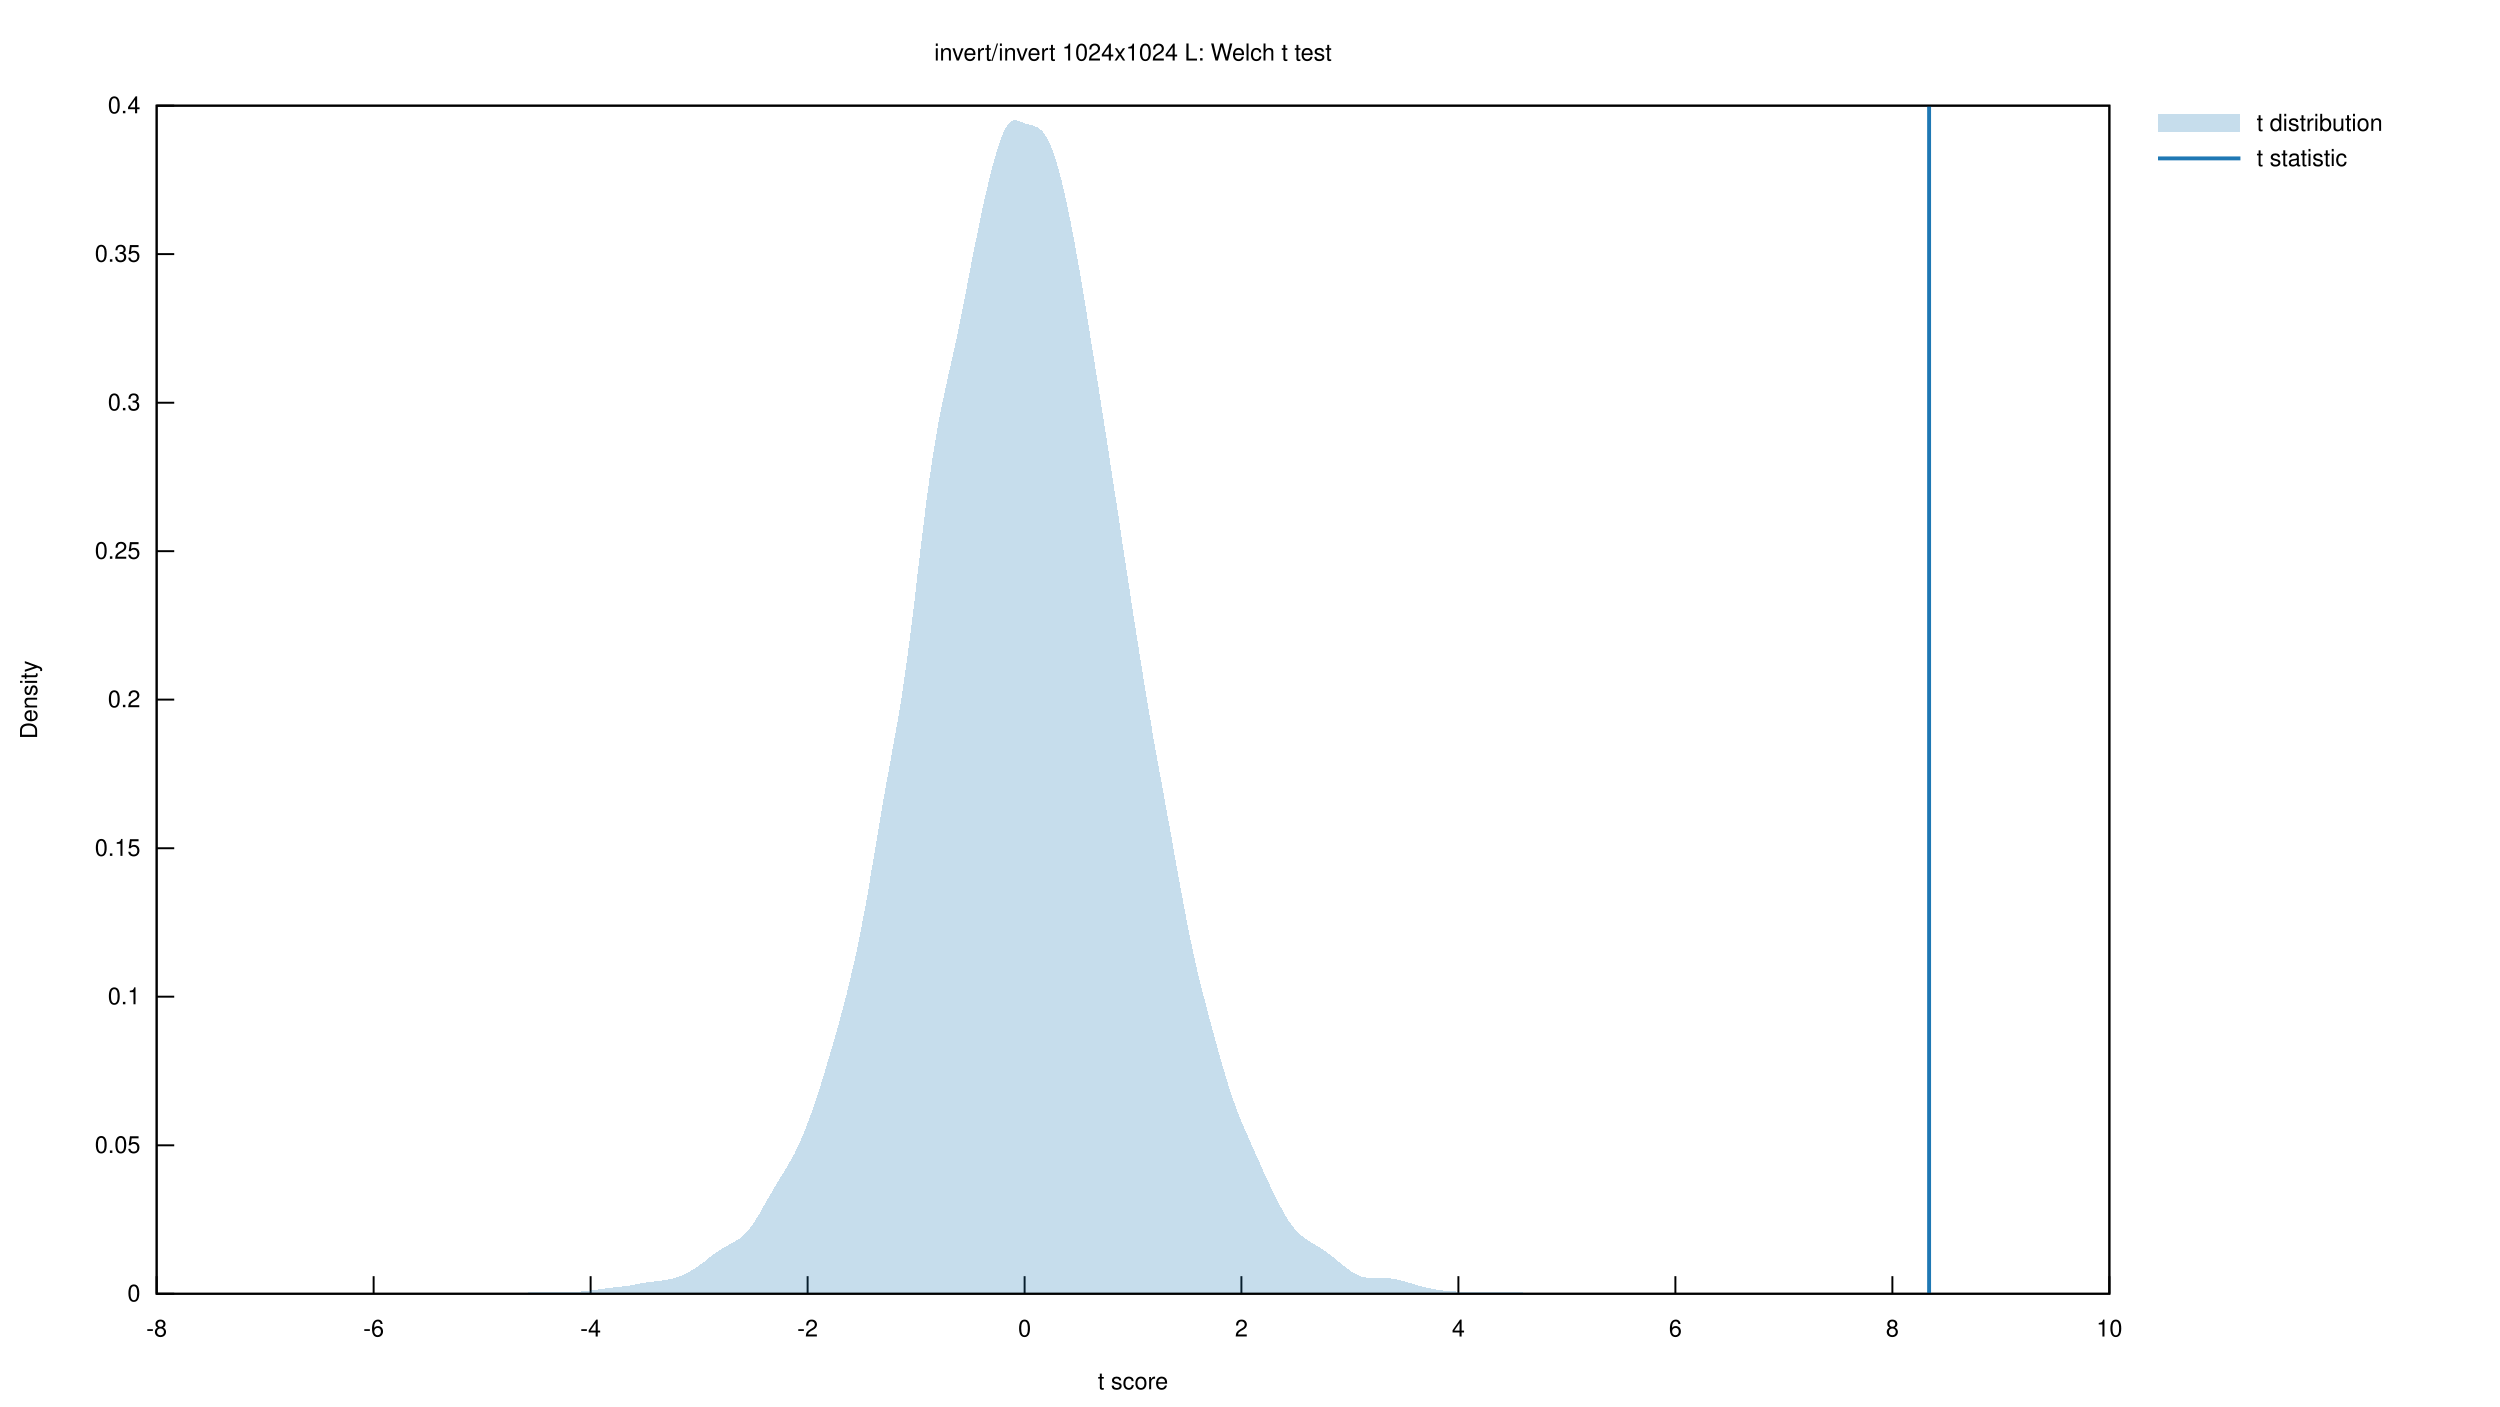
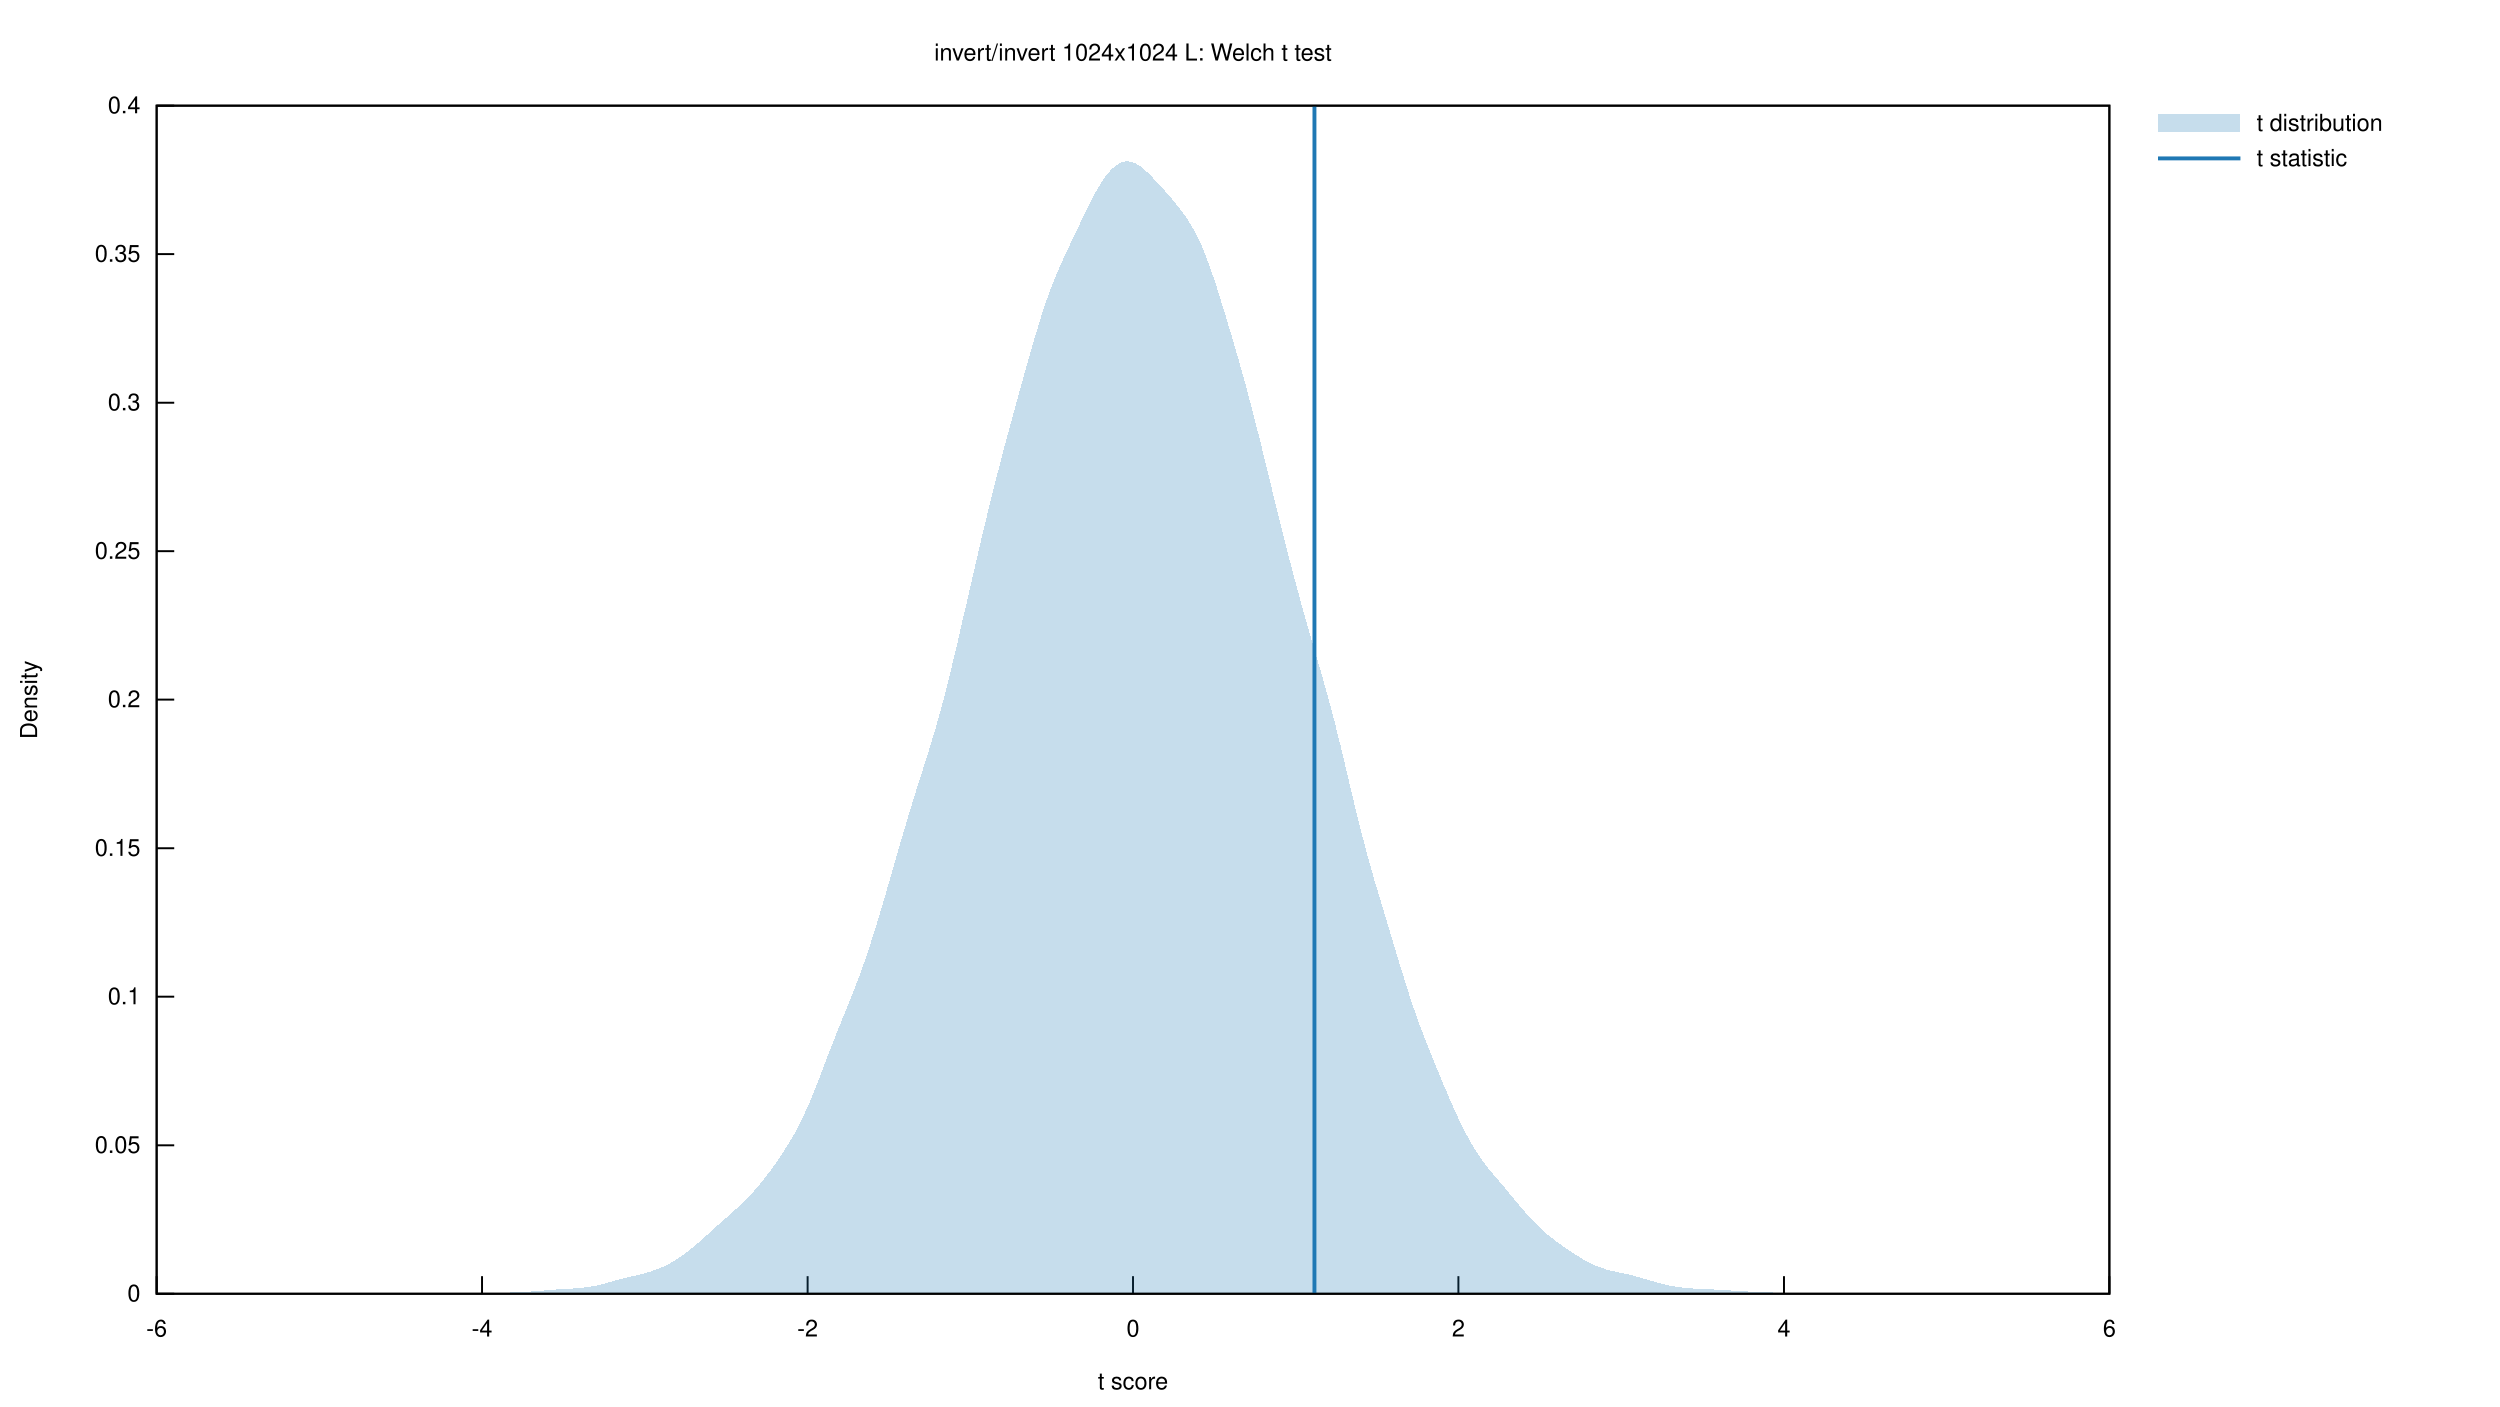
<svg xmlns="http://www.w3.org/2000/svg" xmlns:xlink="http://www.w3.org/1999/xlink" viewBox="0 0 1280 720">
  <g id="gnuplot_canvas">
    <rect x="0" y="0" width="1280" height="720" fill="none" />
    <defs>
      <circle id="gpDot" r="0.5" stroke-width="0.5" stroke="currentColor" />
      <path id="gpPt0" stroke-width="0.222" stroke="currentColor" d="M-1,0 h2 M0,-1 v2" />
      <path id="gpPt1" stroke-width="0.222" stroke="currentColor" d="M-1,-1 L1,1 M1,-1 L-1,1" />
      <path id="gpPt2" stroke-width="0.222" stroke="currentColor" d="M-1,0 L1,0 M0,-1 L0,1 M-1,-1 L1,1 M-1,1 L1,-1" />
      <rect id="gpPt3" stroke-width="0.222" stroke="currentColor" x="-1" y="-1" width="2" height="2" />
      <rect id="gpPt4" stroke-width="0.222" stroke="currentColor" fill="currentColor" x="-1" y="-1" width="2" height="2" />
      <circle id="gpPt5" stroke-width="0.222" stroke="currentColor" cx="0" cy="0" r="1" />
      <use xlink:href="#gpPt5" id="gpPt6" fill="currentColor" stroke="none" />
      <path id="gpPt7" stroke-width="0.222" stroke="currentColor" d="M0,-1.33 L-1.33,0.67 L1.33,0.67 z" />
      <use xlink:href="#gpPt7" id="gpPt8" fill="currentColor" stroke="none" />
      <use xlink:href="#gpPt7" id="gpPt9" stroke="currentColor" transform="rotate(180)" />
      <use xlink:href="#gpPt9" id="gpPt10" fill="currentColor" stroke="none" />
      <use xlink:href="#gpPt3" id="gpPt11" stroke="currentColor" transform="rotate(45)" />
      <use xlink:href="#gpPt11" id="gpPt12" fill="currentColor" stroke="none" />
      <path id="gpPt13" stroke-width="0.222" stroke="currentColor" d="M0,1.330 L1.265,0.411 L0.782,-1.067 L-0.782,-1.076 L-1.265,0.411 z" />
      <use xlink:href="#gpPt13" id="gpPt14" fill="currentColor" stroke="none" />
      <filter id="textbox" filterUnits="objectBoundingBox" x="0" y="0" height="1" width="1">
        <feFlood flood-color="white" flood-opacity="1" result="bgnd" />
        <feComposite in="SourceGraphic" in2="bgnd" operator="atop" />
      </filter>
      <filter id="greybox" filterUnits="objectBoundingBox" x="0" y="0" height="1" width="1">
        <feFlood flood-color="lightgrey" flood-opacity="1" result="grey" />
        <feComposite in="SourceGraphic" in2="grey" operator="atop" />
      </filter>
    </defs>
    <g fill="none" color="white" stroke="currentColor" stroke-width="1.00" stroke-linecap="butt" stroke-linejoin="miter">
</g>
    <g fill="none" color="black" stroke="currentColor" stroke-width="1.00" stroke-linecap="butt" stroke-linejoin="miter">
      <path stroke="black" d="M80.2,662.4 L89.2,662.4  " />
      <g transform="translate(71.9,666.3)" stroke="none" fill="black" font-family="Helvetica" font-size="12.00" text-anchor="end">
        <text>
          <tspan font-family="Helvetica"> 0</tspan>
        </text>
      </g>
    </g>
    <g fill="none" color="black" stroke="currentColor" stroke-width="1.00" stroke-linecap="butt" stroke-linejoin="miter">
      <path stroke="black" d="M80.2,586.4 L89.2,586.4  " />
      <g transform="translate(71.9,590.3)" stroke="none" fill="black" font-family="Helvetica" font-size="12.00" text-anchor="end">
        <text>
          <tspan font-family="Helvetica"> 0.05</tspan>
        </text>
      </g>
    </g>
    <g fill="none" color="black" stroke="currentColor" stroke-width="1.00" stroke-linecap="butt" stroke-linejoin="miter">
      <path stroke="black" d="M80.2,510.3 L89.2,510.3  " />
      <g transform="translate(71.9,514.2)" stroke="none" fill="black" font-family="Helvetica" font-size="12.00" text-anchor="end">
        <text>
          <tspan font-family="Helvetica"> 0.1</tspan>
        </text>
      </g>
    </g>
    <g fill="none" color="black" stroke="currentColor" stroke-width="1.00" stroke-linecap="butt" stroke-linejoin="miter">
      <path stroke="black" d="M80.2,434.3 L89.2,434.3  " />
      <g transform="translate(71.9,438.2)" stroke="none" fill="black" font-family="Helvetica" font-size="12.00" text-anchor="end">
        <text>
          <tspan font-family="Helvetica"> 0.15</tspan>
        </text>
      </g>
    </g>
    <g fill="none" color="black" stroke="currentColor" stroke-width="1.00" stroke-linecap="butt" stroke-linejoin="miter">
      <path stroke="black" d="M80.2,358.2 L89.2,358.2  " />
      <g transform="translate(71.9,362.1)" stroke="none" fill="black" font-family="Helvetica" font-size="12.00" text-anchor="end">
        <text>
          <tspan font-family="Helvetica"> 0.2</tspan>
        </text>
      </g>
    </g>
    <g fill="none" color="black" stroke="currentColor" stroke-width="1.00" stroke-linecap="butt" stroke-linejoin="miter">
      <path stroke="black" d="M80.2,282.2 L89.2,282.2  " />
      <g transform="translate(71.9,286.1)" stroke="none" fill="black" font-family="Helvetica" font-size="12.00" text-anchor="end">
        <text>
          <tspan font-family="Helvetica"> 0.25</tspan>
        </text>
      </g>
    </g>
    <g fill="none" color="black" stroke="currentColor" stroke-width="1.00" stroke-linecap="butt" stroke-linejoin="miter">
      <path stroke="black" d="M80.2,206.2 L89.2,206.2  " />
      <g transform="translate(71.9,210.1)" stroke="none" fill="black" font-family="Helvetica" font-size="12.00" text-anchor="end">
        <text>
          <tspan font-family="Helvetica"> 0.3</tspan>
        </text>
      </g>
    </g>
    <g fill="none" color="black" stroke="currentColor" stroke-width="1.00" stroke-linecap="butt" stroke-linejoin="miter">
      <path stroke="black" d="M80.2,130.1 L89.2,130.1  " />
      <g transform="translate(71.9,134.0)" stroke="none" fill="black" font-family="Helvetica" font-size="12.00" text-anchor="end">
        <text>
          <tspan font-family="Helvetica"> 0.35</tspan>
        </text>
      </g>
    </g>
    <g fill="none" color="black" stroke="currentColor" stroke-width="1.00" stroke-linecap="butt" stroke-linejoin="miter">
      <path stroke="black" d="M80.2,54.1 L89.2,54.1  " />
      <g transform="translate(71.9,58.0)" stroke="none" fill="black" font-family="Helvetica" font-size="12.00" text-anchor="end">
        <text>
          <tspan font-family="Helvetica"> 0.4</tspan>
        </text>
      </g>
    </g>
    <g fill="none" color="black" stroke="currentColor" stroke-width="1.00" stroke-linecap="butt" stroke-linejoin="miter">
      <path stroke="black" d="M80.2,662.4 L80.2,653.4  " />
      <g transform="translate(80.2,684.3)" stroke="none" fill="black" font-family="Helvetica" font-size="12.00" text-anchor="middle">
        <text>
-           <tspan font-family="Helvetica">-8</tspan>
-         </text>
-       </g>
-     </g>
-     <g fill="none" color="black" stroke="currentColor" stroke-width="1.00" stroke-linecap="butt" stroke-linejoin="miter">
-       <path stroke="black" d="M191.3,662.4 L191.3,653.4  " />
-       <g transform="translate(191.3,684.3)" stroke="none" fill="black" font-family="Helvetica" font-size="12.00" text-anchor="middle">
-         <text>
          <tspan font-family="Helvetica">-6</tspan>
        </text>
      </g>
    </g>
    <g fill="none" color="black" stroke="currentColor" stroke-width="1.00" stroke-linecap="butt" stroke-linejoin="miter">
-       <path stroke="black" d="M302.4,662.4 L302.4,653.4  " />
-       <g transform="translate(302.4,684.3)" stroke="none" fill="black" font-family="Helvetica" font-size="12.00" text-anchor="middle">
+       <path stroke="black" d="M246.8,662.4 L246.8,653.4  " />
+       <g transform="translate(246.8,684.3)" stroke="none" fill="black" font-family="Helvetica" font-size="12.00" text-anchor="middle">
        <text>
          <tspan font-family="Helvetica">-4</tspan>
        </text>
      </g>
    </g>
    <g fill="none" color="black" stroke="currentColor" stroke-width="1.00" stroke-linecap="butt" stroke-linejoin="miter">
      <path stroke="black" d="M413.5,662.4 L413.5,653.4  " />
      <g transform="translate(413.5,684.3)" stroke="none" fill="black" font-family="Helvetica" font-size="12.00" text-anchor="middle">
        <text>
          <tspan font-family="Helvetica">-2</tspan>
        </text>
      </g>
    </g>
    <g fill="none" color="black" stroke="currentColor" stroke-width="1.00" stroke-linecap="butt" stroke-linejoin="miter">
-       <path stroke="black" d="M524.6,662.4 L524.6,653.4  " />
-       <g transform="translate(524.6,684.3)" stroke="none" fill="black" font-family="Helvetica" font-size="12.00" text-anchor="middle">
+       <path stroke="black" d="M580.1,662.4 L580.1,653.4  " />
+       <g transform="translate(580.1,684.3)" stroke="none" fill="black" font-family="Helvetica" font-size="12.00" text-anchor="middle">
        <text>
          <tspan font-family="Helvetica"> 0</tspan>
-         </text>
-       </g>
-     </g>
-     <g fill="none" color="black" stroke="currentColor" stroke-width="1.00" stroke-linecap="butt" stroke-linejoin="miter">
-       <path stroke="black" d="M635.6,662.4 L635.6,653.4  " />
-       <g transform="translate(635.6,684.3)" stroke="none" fill="black" font-family="Helvetica" font-size="12.00" text-anchor="middle">
-         <text>
-           <tspan font-family="Helvetica"> 2</tspan>
        </text>
      </g>
    </g>
    <g fill="none" color="black" stroke="currentColor" stroke-width="1.00" stroke-linecap="butt" stroke-linejoin="miter">
      <path stroke="black" d="M746.7,662.4 L746.7,653.4  " />
      <g transform="translate(746.7,684.3)" stroke="none" fill="black" font-family="Helvetica" font-size="12.00" text-anchor="middle">
        <text>
+           <tspan font-family="Helvetica"> 2</tspan>
+         </text>
+       </g>
+     </g>
+     <g fill="none" color="black" stroke="currentColor" stroke-width="1.00" stroke-linecap="butt" stroke-linejoin="miter">
+       <path stroke="black" d="M913.4,662.4 L913.4,653.4  " />
+       <g transform="translate(913.4,684.3)" stroke="none" fill="black" font-family="Helvetica" font-size="12.00" text-anchor="middle">
+         <text>
          <tspan font-family="Helvetica"> 4</tspan>
-         </text>
-       </g>
-     </g>
-     <g fill="none" color="black" stroke="currentColor" stroke-width="1.00" stroke-linecap="butt" stroke-linejoin="miter">
-       <path stroke="black" d="M857.8,662.4 L857.8,653.4  " />
-       <g transform="translate(857.8,684.3)" stroke="none" fill="black" font-family="Helvetica" font-size="12.00" text-anchor="middle">
-         <text>
-           <tspan font-family="Helvetica"> 6</tspan>
-         </text>
-       </g>
-     </g>
-     <g fill="none" color="black" stroke="currentColor" stroke-width="1.00" stroke-linecap="butt" stroke-linejoin="miter">
-       <path stroke="black" d="M968.9,662.4 L968.9,653.4  " />
-       <g transform="translate(968.9,684.3)" stroke="none" fill="black" font-family="Helvetica" font-size="12.00" text-anchor="middle">
-         <text>
-           <tspan font-family="Helvetica"> 8</tspan>
        </text>
      </g>
    </g>
    <g fill="none" color="black" stroke="currentColor" stroke-width="1.00" stroke-linecap="butt" stroke-linejoin="miter">
      <path stroke="black" d="M1080.0,662.4 L1080.0,653.4  " />
      <g transform="translate(1080.0,684.3)" stroke="none" fill="black" font-family="Helvetica" font-size="12.00" text-anchor="middle">
        <text>
-           <tspan font-family="Helvetica"> 10</tspan>
+           <tspan font-family="Helvetica"> 6</tspan>
        </text>
      </g>
    </g>
    <g fill="none" color="black" stroke="currentColor" stroke-width="1.00" stroke-linecap="butt" stroke-linejoin="miter">
</g>
    <g fill="none" color="black" stroke="currentColor" stroke-width="1.00" stroke-linecap="butt" stroke-linejoin="miter">
      <path stroke="black" d="M80.2,54.1 L80.2,662.4 L1080.0,662.4 L1080.0,54.1 L80.2,54.1 Z  " />
    </g>
    <g fill="none" color="black" stroke="currentColor" stroke-width="1.00" stroke-linecap="butt" stroke-linejoin="miter">
      <g transform="translate(19.0,358.3) rotate(270)" stroke="none" fill="black" font-family="Helvetica" font-size="12.00" text-anchor="middle">
        <text>
          <tspan font-family="Helvetica">Density</tspan>
        </text>
      </g>
    </g>
    <g fill="none" color="black" stroke="currentColor" stroke-width="1.00" stroke-linecap="butt" stroke-linejoin="miter">
      <g transform="translate(580.1,711.3)" stroke="none" fill="black" font-family="Helvetica" font-size="12.00" text-anchor="middle">
        <text>
          <tspan font-family="Helvetica">t score</tspan>
        </text>
      </g>
    </g>
    <g fill="none" color="black" stroke="currentColor" stroke-width="1.00" stroke-linecap="butt" stroke-linejoin="miter">
      <g transform="translate(580.1,31.0)" stroke="none" fill="black" font-family="Helvetica" font-size="12.00" text-anchor="middle">
        <text>
          <tspan font-family="Helvetica">invert/invert 1024x1024 L: Welch t test</tspan>
        </text>
      </g>
    </g>
    <g fill="none" color="black" stroke="currentColor" stroke-width="1.00" stroke-linecap="butt" stroke-linejoin="miter">
</g>
    <g id="gnuplot_plot_1">
      <g fill="none" color="black" stroke="currentColor" stroke-width="1.00" stroke-linecap="butt" stroke-linejoin="miter">
        <g transform="translate(1155.4,67.0)" stroke="none" fill="black" font-family="Helvetica" font-size="12.00" text-anchor="start">
          <text>
            <tspan font-family="Helvetica">t distribution</tspan>
          </text>
        </g>
      </g>
      <g fill="none" color="black" stroke="currentColor" stroke-width="1.00" stroke-linecap="butt" stroke-linejoin="miter">
        <g stroke="none" shape-rendering="crispEdges">
          <polygon fill="rgb( 31, 120, 180)" fill-opacity="0.25" points="1104.9,67.6 1147.1,67.6 1147.1,58.6 1104.9,58.6 " />
-           <polygon fill="rgb( 31, 120, 180)" fill-opacity="0.25" points="114.3,662.4 115.9,662.4 117.5,662.4 119.0,662.4 120.6,662.4 122.2,662.4 123.8,662.4 125.3,662.3 126.9,662.3 128.5,662.3 130.0,662.3 131.6,662.3 133.2,662.3 134.8,662.3 136.3,662.3 137.9,662.3 139.5,662.3 141.0,662.4 142.6,662.4 144.2,662.4 145.8,662.4 147.3,662.4 148.9,662.4 150.5,662.4 152.0,662.4 153.6,662.4 155.2,662.4 156.8,662.4 158.3,662.4 159.9,662.4 161.5,662.4 163.0,662.4 164.6,662.4 166.2,662.4 167.8,662.4 169.3,662.4 170.9,662.4 172.5,662.4 174.0,662.4 175.6,662.4 177.2,662.4 178.8,662.4 180.3,662.3 181.9,662.3 183.5,662.3 185.0,662.3 186.6,662.3 188.2,662.3 189.8,662.2 191.3,662.2 192.9,662.2 194.5,662.2 196.0,662.3 197.6,662.3 199.2,662.3 200.8,662.3 202.3,662.3 203.9,662.3 205.5,662.3 207.1,662.3 208.6,662.3 210.2,662.3 211.8,662.3 213.3,662.3 214.9,662.3 216.5,662.3 218.1,662.3 219.6,662.3 221.2,662.3 222.8,662.3 224.3,662.3 225.9,662.2 227.5,662.2 229.1,662.2 230.6,662.1 232.2,662.1 233.8,662.0 235.3,662.0 236.9,661.9 238.5,661.8 240.1,661.8 241.6,661.8 243.2,661.8 244.8,661.8 246.3,661.9 247.9,661.9 249.5,662.0 251.1,662.1 252.6,662.1 254.2,662.2 255.8,662.2 257.3,662.2 258.9,662.2 260.5,662.2 262.1,662.1 263.6,662.1 265.2,662.0 266.8,661.9 268.3,661.8 269.9,661.8 271.5,661.7 273.1,661.6 274.6,661.6 276.2,661.5 277.8,661.5 279.3,661.5 280.9,661.5 282.5,661.5 284.1,661.5 285.6,661.5 287.2,661.5 288.8,661.5 290.4,661.5 291.9,661.5 293.5,661.5 295.1,661.4 296.6,661.3 298.2,661.2 299.8,661.1 301.4,660.9 302.9,660.7 304.5,660.5 306.1,660.2 307.6,660.0 309.2,659.8 310.8,659.6 312.4,659.4 313.9,659.2 315.5,659.1 317.1,658.9 318.6,658.7 320.2,658.5 321.8,658.3 323.4,658.0 324.9,657.7 326.5,657.4 328.1,657.1 329.6,656.8 331.2,656.6 332.8,656.3 334.4,656.2 335.9,656.0 337.5,655.8 339.1,655.6 340.6,655.4 342.2,655.1 343.8,654.8 345.4,654.4 346.9,653.9 348.5,653.3 350.1,652.6 351.6,651.8 353.2,651.0 354.8,650.0 356.4,649.0 357.9,647.9 359.5,646.8 361.1,645.6 362.6,644.3 364.2,643.1 365.8,641.9 367.4,640.8 368.9,639.8 370.5,638.8 372.1,637.9 373.6,637.1 375.2,636.2 376.8,635.3 378.4,634.3 379.9,633.1 381.5,631.6 383.1,629.9 384.7,627.9 386.2,625.6 387.8,623.1 389.4,620.5 390.9,617.7 392.5,614.9 394.1,612.2 395.7,609.4 397.2,606.8 398.8,604.2 400.4,601.6 401.9,599.1 403.5,596.4 405.1,593.7 406.7,590.8 408.2,587.6 409.8,584.2 411.4,580.5 412.9,576.6 414.5,572.4 416.1,568.0 417.7,563.4 419.2,558.6 420.8,553.6 422.4,548.4 423.9,543.2 425.5,537.9 427.1,532.4 428.7,526.9 430.2,521.3 431.8,515.4 433.4,509.3 434.9,502.9 436.5,496.2 438.1,489.2 439.7,481.7 441.2,473.8 442.8,465.5 444.4,456.7 445.9,447.5 447.5,438.1 449.1,428.6 450.7,419.2 452.2,410.0 453.8,401.1 455.4,392.5 456.9,383.9 458.5,375.2 460.1,366.2 461.7,356.5 463.2,346.0 464.8,334.6 466.4,322.4 468.0,309.5 469.5,296.2 471.1,282.9 472.7,269.9 474.2,257.4 475.8,245.7 477.4,234.9 479.0,225.1 480.5,216.2 482.1,208.2 483.7,200.7 485.2,193.6 486.8,186.6 488.4,179.5 490.0,172.2 491.5,164.6 493.1,156.7 494.7,148.6 496.2,140.5 497.8,132.4 499.4,124.4 501.0,116.6 502.5,109.1 504.1,101.9 505.7,95.2 507.2,88.8 508.8,82.8 510.4,77.4 512.0,72.5 513.5,68.4 515.1,65.1 516.7,63.0 518.2,61.8 519.8,61.5 521.4,61.8 523.0,62.4 524.5,63.1 526.1,63.6 527.7,64.0 529.2,64.4 530.8,65.0 532.4,66.0 534.0,67.5 535.5,69.7 537.1,72.6 538.7,76.3 540.2,80.8 541.8,86.0 543.4,92.0 545.0,98.6 546.5,105.8 548.1,113.4 549.7,121.5 551.2,130.1 552.8,139.0 554.4,148.3 556.0,157.9 557.5,167.7 559.1,177.5 560.7,187.5 562.3,197.4 563.8,207.3 565.4,217.3 567.0,227.3 568.5,237.5 570.1,247.8 571.7,258.1 573.3,268.5 574.8,279.0 576.4,289.4 578.0,299.7 579.5,309.9 581.1,320.0 582.7,330.1 584.3,340.0 585.8,349.7 587.4,359.2 589.0,368.5 590.5,377.6 592.1,386.5 593.7,395.2 595.3,403.8 596.8,412.4 598.4,421.0 600.0,429.7 601.5,438.5 603.1,447.3 604.7,456.0 606.3,464.5 607.8,472.6 609.4,480.5 611.0,487.9 612.5,494.9 614.1,501.5 615.7,507.9 617.3,514.0 618.8,519.9 620.4,525.8 622.0,531.5 623.5,537.2 625.1,542.8 626.7,548.3 628.3,553.5 629.8,558.5 631.4,563.1 633.0,567.5 634.5,571.5 636.1,575.4 637.7,579.0 639.3,582.6 640.8,586.2 642.4,589.7 644.0,593.3 645.6,596.8 647.1,600.3 648.7,603.7 650.3,607.1 651.8,610.4 653.4,613.6 655.0,616.7 656.6,619.6 658.1,622.4 659.7,624.9 661.3,627.1 662.8,629.1 664.4,630.9 666.0,632.3 667.6,633.6 669.1,634.7 670.7,635.7 672.3,636.7 673.8,637.6 675.4,638.6 677.0,639.6 678.6,640.7 680.1,641.8 681.7,643.0 683.3,644.2 684.8,645.5 686.4,646.8 688.0,648.1 689.6,649.3 691.1,650.5 692.7,651.5 694.3,652.4 695.8,653.1 697.4,653.7 699.0,654.0 700.6,654.2 702.1,654.3 703.7,654.3 705.3,654.3 706.8,654.3 708.4,654.3 710.0,654.4 711.6,654.5 713.1,654.7 714.7,655.0 716.3,655.4 717.8,655.7 719.4,656.1 721.0,656.6 722.6,657.0 724.1,657.5 725.7,658.0 727.3,658.5 728.9,658.9 730.4,659.3 732.0,659.6 733.6,659.9 735.1,660.2 736.7,660.4 738.3,660.7 739.9,660.8 741.4,661.0 743.0,661.1 744.6,661.2 746.1,661.3 747.7,661.4 749.3,661.4 750.9,661.4 752.4,661.4 754.0,661.4 755.6,661.4 757.1,661.4 758.7,661.5 760.3,661.5 761.9,661.5 763.4,661.5 765.0,661.6 766.6,661.6 768.1,661.6 769.7,661.5 771.3,661.5 772.9,661.5 774.4,661.6 776.0,661.6 777.6,661.6 779.1,661.7 780.7,661.8 782.3,661.9 783.9,661.9 785.4,662.0 787.0,662.0 788.6,662.0 790.1,662.0 791.7,662.0 793.3,662.0 794.9,662.0 796.4,662.0 798.0,662.0 799.6,662.0 801.1,662.0 802.7,662.0 804.3,662.0 805.9,662.0 807.4,662.1 809.0,662.1 810.6,662.1 812.1,662.1 813.7,662.1 815.3,662.2 816.9,662.2 818.4,662.2 820.0,662.2 821.6,662.2 823.2,662.3 824.7,662.3 826.3,662.3 827.9,662.3 829.4,662.4 831.0,662.4 832.6,662.4 834.2,662.4 835.7,662.4 837.3,662.4 838.9,662.4 840.4,662.4 842.0,662.4 843.6,662.4 845.2,662.4 846.7,662.4 848.3,662.4 849.9,662.4 851.4,662.4 853.0,662.4 854.6,662.4 856.2,662.4 857.7,662.4 859.3,662.4 860.9,662.4 862.4,662.4 864.0,662.4 865.6,662.4 867.2,662.4 868.7,662.4 870.3,662.4 871.9,662.4 873.4,662.3 875.0,662.3 876.6,662.3 878.2,662.3 879.7,662.3 881.3,662.3 882.9,662.3 884.4,662.3 886.0,662.3 887.6,662.3 889.2,662.4 890.7,662.4 892.3,662.4 893.9,662.4 895.4,662.4 897.0,662.4 898.6,662.4 898.6,662.4 897.0,662.4 895.4,662.4 893.9,662.4 892.3,662.4 890.7,662.4 889.2,662.4 887.6,662.4 886.0,662.4 884.4,662.4 882.9,662.4 881.3,662.4 879.7,662.4 878.2,662.4 876.6,662.4 875.0,662.4 873.4,662.4 871.9,662.4 870.3,662.4 868.7,662.4 867.2,662.4 865.6,662.4 864.0,662.4 862.4,662.4 860.9,662.4 859.3,662.4 857.7,662.4 856.2,662.4 854.6,662.4 853.0,662.4 851.4,662.4 849.9,662.4 848.3,662.4 846.7,662.4 845.2,662.4 843.6,662.4 842.0,662.4 840.4,662.4 838.9,662.4 837.3,662.4 835.7,662.4 834.2,662.4 832.6,662.4 831.0,662.4 829.4,662.4 827.9,662.4 826.3,662.4 824.7,662.4 823.2,662.4 821.6,662.4 820.0,662.4 818.4,662.4 816.9,662.4 815.3,662.4 813.7,662.4 812.1,662.4 810.6,662.4 809.0,662.4 807.4,662.4 805.9,662.4 804.3,662.4 802.7,662.4 801.1,662.4 799.6,662.4 798.0,662.4 796.4,662.4 794.9,662.4 793.3,662.4 791.7,662.4 790.1,662.4 788.6,662.4 787.0,662.4 785.4,662.4 783.9,662.4 782.3,662.4 780.7,662.4 779.1,662.4 777.6,662.4 776.0,662.4 774.4,662.4 772.9,662.4 771.3,662.4 769.7,662.4 768.1,662.4 766.6,662.4 765.0,662.4 763.4,662.4 761.9,662.4 760.3,662.4 758.7,662.4 757.1,662.4 755.6,662.4 754.0,662.4 752.4,662.4 750.9,662.4 749.3,662.4 747.7,662.4 746.1,662.4 744.6,662.4 743.0,662.4 741.4,662.4 739.9,662.4 738.3,662.4 736.7,662.4 735.1,662.4 733.6,662.4 732.0,662.4 730.4,662.4 728.9,662.4 727.3,662.4 725.7,662.4 724.1,662.4 722.6,662.4 721.0,662.4 719.4,662.4 717.8,662.4 716.3,662.4 714.7,662.4 713.1,662.4 711.6,662.4 710.0,662.4 708.4,662.4 706.8,662.4 705.3,662.4 703.7,662.4 702.1,662.4 700.6,662.4 699.0,662.4 697.4,662.4 695.8,662.4 694.3,662.4 692.7,662.4 691.1,662.4 689.6,662.4 688.0,662.4 686.4,662.4 684.8,662.4 683.3,662.4 681.7,662.4 680.1,662.4 678.6,662.4 677.0,662.4 675.4,662.4 673.8,662.4 672.3,662.4 670.7,662.4 669.1,662.4 667.6,662.4 666.0,662.4 664.4,662.4 662.8,662.4 661.3,662.4 659.7,662.4 658.1,662.4 656.6,662.4 655.0,662.4 653.4,662.4 651.8,662.4 650.3,662.4 648.7,662.4 647.1,662.4 645.6,662.4 644.0,662.4 642.4,662.4 640.8,662.4 639.3,662.4 637.7,662.4 636.1,662.4 634.5,662.4 633.0,662.4 631.4,662.4 629.8,662.4 628.3,662.4 626.7,662.4 625.1,662.4 623.5,662.4 622.0,662.4 620.4,662.4 618.8,662.4 617.3,662.4 615.7,662.4 614.1,662.4 612.5,662.4 611.0,662.4 609.4,662.4 607.8,662.4 606.3,662.4 604.7,662.4 603.1,662.4 601.5,662.4 600.0,662.4 598.4,662.4 596.8,662.4 595.3,662.4 593.7,662.4 592.1,662.4 590.5,662.4 589.0,662.4 587.4,662.4 585.8,662.4 584.3,662.4 582.7,662.4 581.1,662.4 579.5,662.4 578.0,662.4 576.4,662.4 574.8,662.4 573.3,662.4 571.7,662.4 570.1,662.4 568.5,662.4 567.0,662.4 565.4,662.4 563.8,662.4 562.3,662.4 560.7,662.4 559.1,662.4 557.5,662.4 556.0,662.4 554.4,662.4 552.8,662.4 551.2,662.4 549.7,662.4 548.1,662.4 546.5,662.4 545.0,662.4 543.4,662.4 541.8,662.4 540.2,662.4 538.7,662.4 537.1,662.4 535.5,662.4 534.0,662.4 532.4,662.4 530.8,662.4 529.2,662.4 527.7,662.4 526.1,662.4 524.5,662.4 523.0,662.4 521.4,662.4 519.8,662.4 518.2,662.4 516.7,662.4 515.1,662.4 513.5,662.4 512.0,662.4 510.4,662.4 508.8,662.4 507.2,662.4 505.7,662.4 504.1,662.4 502.5,662.4 501.0,662.4 499.4,662.4 497.8,662.4 496.2,662.4 494.7,662.4 493.1,662.4 491.5,662.4 490.0,662.4 488.4,662.4 486.8,662.4 485.2,662.4 483.7,662.4 482.1,662.4 480.5,662.4 479.0,662.4 477.4,662.4 475.8,662.4 474.2,662.4 472.7,662.4 471.1,662.4 469.5,662.4 468.0,662.4 466.4,662.4 464.8,662.4 463.2,662.4 461.7,662.4 460.1,662.4 458.5,662.4 456.9,662.4 455.4,662.4 453.8,662.4 452.2,662.4 450.7,662.4 449.1,662.4 447.5,662.4 445.9,662.4 444.4,662.4 442.8,662.4 441.2,662.4 439.7,662.4 438.1,662.4 436.5,662.4 434.9,662.4 433.4,662.4 431.8,662.4 430.2,662.4 428.7,662.4 427.1,662.4 425.5,662.4 423.9,662.4 422.4,662.4 420.8,662.4 419.2,662.4 417.7,662.4 416.1,662.4 414.5,662.4 412.9,662.4 411.4,662.4 409.8,662.4 408.2,662.4 406.7,662.4 405.1,662.4 403.5,662.4 401.9,662.4 400.4,662.4 398.8,662.4 397.2,662.4 395.7,662.4 394.1,662.4 392.5,662.4 390.9,662.4 389.4,662.4 387.8,662.4 386.2,662.4 384.7,662.4 383.1,662.4 381.5,662.4 379.9,662.4 378.4,662.4 376.8,662.4 375.2,662.4 373.6,662.4 372.1,662.4 370.5,662.4 368.9,662.4 367.4,662.4 365.8,662.4 364.2,662.4 362.6,662.4 361.1,662.4 359.5,662.4 357.9,662.4 356.4,662.4 354.8,662.4 353.2,662.4 351.6,662.4 350.1,662.4 348.5,662.4 346.9,662.4 345.4,662.4 343.8,662.4 342.2,662.4 340.6,662.4 339.1,662.4 337.5,662.4 335.9,662.4 334.4,662.4 332.8,662.4 331.2,662.4 329.6,662.4 328.1,662.4 326.5,662.4 324.9,662.4 323.4,662.4 321.8,662.4 320.2,662.4 318.6,662.4 317.1,662.4 315.5,662.4 313.9,662.4 312.4,662.4 310.8,662.4 309.2,662.4 307.6,662.4 306.1,662.4 304.5,662.4 302.9,662.4 301.4,662.4 299.8,662.4 298.2,662.4 296.6,662.4 295.1,662.4 293.5,662.4 291.9,662.4 290.4,662.4 288.8,662.4 287.2,662.4 285.6,662.4 284.1,662.4 282.5,662.4 280.9,662.4 279.3,662.4 277.8,662.4 276.2,662.4 274.6,662.4 273.1,662.4 271.5,662.4 269.9,662.4 268.3,662.4 266.8,662.4 265.2,662.4 263.6,662.4 262.1,662.4 260.5,662.4 258.9,662.4 257.3,662.4 255.8,662.4 254.2,662.4 252.6,662.4 251.1,662.4 249.5,662.4 247.9,662.4 246.3,662.4 244.8,662.4 243.2,662.4 241.6,662.4 240.1,662.4 238.5,662.4 236.9,662.4 235.3,662.4 233.8,662.4 232.2,662.4 230.6,662.4 229.1,662.4 227.5,662.4 225.9,662.4 224.3,662.4 222.8,662.4 221.2,662.4 219.6,662.4 218.1,662.4 216.5,662.4 214.9,662.4 213.3,662.4 211.8,662.4 210.2,662.4 208.6,662.4 207.1,662.4 205.5,662.4 203.9,662.4 202.3,662.4 200.8,662.4 199.2,662.4 197.6,662.4 196.0,662.4 194.5,662.4 192.9,662.4 191.3,662.4 189.8,662.4 188.2,662.4 186.6,662.4 185.0,662.4 183.5,662.4 181.9,662.4 180.3,662.4 178.8,662.4 177.2,662.4 175.6,662.4 174.0,662.4 172.5,662.4 170.9,662.4 169.3,662.4 167.8,662.4 166.2,662.4 164.6,662.4 163.0,662.4 161.5,662.4 159.9,662.4 158.3,662.4 156.8,662.4 155.2,662.4 153.6,662.4 152.0,662.4 150.5,662.4 148.9,662.4 147.3,662.4 145.8,662.4 144.2,662.4 142.6,662.4 141.0,662.4 139.5,662.4 137.9,662.4 136.3,662.4 134.8,662.4 133.2,662.4 131.6,662.4 130.0,662.4 128.5,662.4 126.9,662.4 125.3,662.4 123.8,662.4 122.2,662.4 120.6,662.4 119.0,662.4 117.5,662.4 115.9,662.4 114.3,662.4 " />
+           <polygon fill="rgb( 31, 120, 180)" fill-opacity="0.25" points="126.2,662.4 127.9,662.4 129.7,662.4 131.4,662.4 133.2,662.4 134.9,662.4 136.7,662.4 138.4,662.4 140.1,662.4 141.9,662.4 143.6,662.3 145.4,662.3 147.1,662.3 148.9,662.3 150.6,662.3 152.4,662.3 154.1,662.3 155.9,662.3 157.6,662.3 159.3,662.3 161.1,662.3 162.8,662.3 164.6,662.3 166.3,662.3 168.1,662.4 169.8,662.4 171.6,662.4 173.3,662.4 175.1,662.4 176.8,662.4 178.6,662.4 180.3,662.3 182.0,662.3 183.8,662.3 185.5,662.3 187.3,662.3 189.0,662.3 190.8,662.3 192.5,662.4 194.3,662.4 196.0,662.4 197.8,662.4 199.5,662.4 201.3,662.4 203.0,662.3 204.7,662.3 206.5,662.3 208.2,662.3 210.0,662.3 211.7,662.3 213.5,662.4 215.2,662.4 217.0,662.4 218.7,662.4 220.5,662.4 222.2,662.4 224.0,662.4 225.7,662.4 227.4,662.4 229.2,662.4 230.9,662.4 232.7,662.3 234.4,662.3 236.2,662.3 237.9,662.3 239.7,662.3 241.4,662.2 243.2,662.2 244.9,662.2 246.7,662.1 248.4,662.1 250.1,662.1 251.9,662.0 253.6,662.0 255.4,661.9 257.1,661.9 258.9,661.8 260.6,661.8 262.4,661.7 264.1,661.6 265.9,661.5 267.6,661.5 269.3,661.4 271.1,661.3 272.8,661.2 274.6,661.0 276.3,660.9 278.1,660.8 279.8,660.6 281.6,660.5 283.3,660.4 285.1,660.2 286.8,660.1 288.6,660.0 290.3,659.9 292.0,659.8 293.8,659.7 295.5,659.6 297.3,659.4 299.0,659.2 300.8,659.0 302.5,658.7 304.3,658.4 306.0,658.1 307.8,657.6 309.5,657.2 311.3,656.7 313.0,656.2 314.7,655.7 316.5,655.2 318.2,654.8 320.0,654.3 321.7,653.9 323.5,653.5 325.2,653.1 327.0,652.7 328.7,652.3 330.5,651.8 332.2,651.3 334.0,650.7 335.7,650.1 337.4,649.5 339.2,648.7 340.9,647.9 342.7,647.0 344.4,646.0 346.2,644.9 347.9,643.8 349.7,642.6 351.4,641.3 353.2,639.9 354.9,638.5 356.7,637.0 358.4,635.5 360.1,633.9 361.9,632.4 363.6,630.8 365.4,629.2 367.1,627.6 368.9,626.1 370.6,624.5 372.4,623.0 374.1,621.5 375.9,619.9 377.6,618.3 379.4,616.7 381.1,615.0 382.8,613.3 384.6,611.5 386.3,609.5 388.1,607.5 389.8,605.4 391.6,603.1 393.3,600.9 395.1,598.5 396.8,596.1 398.6,593.6 400.3,591.0 402.0,588.3 403.8,585.5 405.5,582.6 407.3,579.5 409.0,576.2 410.8,572.7 412.5,568.9 414.3,564.9 416.0,560.7 417.8,556.4 419.5,551.9 421.3,547.3 423.0,542.7 424.7,538.2 426.5,533.7 428.2,529.3 430.0,524.9 431.7,520.6 433.5,516.3 435.2,512.0 437.0,507.6 438.7,503.0 440.5,498.4 442.2,493.5 444.0,488.4 445.7,483.1 447.4,477.7 449.2,472.0 450.9,466.3 452.7,460.4 454.4,454.4 456.2,448.3 457.9,442.2 459.7,436.1 461.4,430.1 463.2,424.1 464.9,418.3 466.7,412.5 468.4,406.9 470.1,401.4 471.9,395.9 473.6,390.5 475.4,384.9 477.1,379.2 478.9,373.3 480.6,367.2 482.4,360.8 484.1,354.1 485.9,347.1 487.6,340.0 489.4,332.7 491.1,325.3 492.8,317.7 494.6,310.2 496.3,302.5 498.1,294.9 499.8,287.3 501.6,279.8 503.3,272.3 505.1,265.0 506.8,257.8 508.6,250.8 510.3,243.9 512.1,237.2 513.8,230.5 515.5,224.0 517.3,217.6 519.0,211.2 520.8,204.8 522.5,198.4 524.3,192.1 526.0,185.9 527.8,179.7 529.5,173.7 531.3,167.9 533.0,162.3 534.7,156.9 536.5,151.9 538.2,147.2 540.0,142.8 541.7,138.6 543.5,134.6 545.2,130.8 547.0,127.0 548.7,123.3 550.5,119.7 552.2,116.0 554.0,112.3 555.7,108.7 557.4,105.1 559.2,101.7 560.9,98.4 562.7,95.4 564.4,92.6 566.2,90.1 567.9,88.0 569.7,86.1 571.4,84.7 573.2,83.6 574.9,82.9 576.7,82.6 578.4,82.7 580.1,83.1 581.9,83.9 583.6,85.0 585.4,86.3 587.1,87.9 588.9,89.6 590.6,91.4 592.4,93.3 594.1,95.2 595.9,97.1 597.6,99.1 599.4,101.1 601.1,103.1 602.8,105.3 604.6,107.5 606.3,109.8 608.1,112.4 609.8,115.2 611.6,118.3 613.3,121.7 615.1,125.5 616.8,129.7 618.6,134.3 620.3,139.2 622.1,144.3 623.8,149.7 625.5,155.3 627.3,161.0 629.0,166.7 630.8,172.6 632.5,178.6 634.3,184.6 636.0,190.9 637.8,197.2 639.5,203.7 641.3,210.4 643.0,217.2 644.8,224.1 646.5,231.1 648.2,238.2 650.0,245.3 651.7,252.4 653.5,259.6 655.2,266.7 657.0,273.7 658.7,280.7 660.5,287.5 662.2,294.2 664.0,300.7 665.7,307.1 667.4,313.4 669.2,319.5 670.9,325.5 672.7,331.5 674.4,337.5 676.2,343.5 677.9,349.7 679.7,355.9 681.4,362.4 683.2,369.1 684.9,376.0 686.7,383.1 688.4,390.4 690.1,397.7 691.9,405.1 693.6,412.4 695.4,419.6 697.1,426.5 698.9,433.3 700.6,439.8 702.4,446.0 704.1,452.1 705.9,457.9 707.6,463.7 709.4,469.5 711.1,475.2 712.8,481.0 714.6,486.8 716.3,492.6 718.1,498.3 719.8,504.0 721.6,509.5 723.3,514.7 725.1,519.8 726.8,524.7 728.6,529.3 730.3,533.8 732.1,538.2 733.8,542.5 735.5,546.7 737.3,550.9 739.0,555.1 740.8,559.2 742.5,563.3 744.3,567.3 746.0,571.1 747.8,574.9 749.5,578.4 751.3,581.7 753.0,584.9 754.8,587.8 756.5,590.6 758.2,593.1 760.0,595.5 761.7,597.8 763.5,600.0 765.2,602.1 767.0,604.1 768.7,606.2 770.5,608.2 772.2,610.3 774.0,612.4 775.7,614.5 777.4,616.6 779.2,618.6 780.9,620.7 782.7,622.7 784.4,624.6 786.2,626.4 787.9,628.1 789.7,629.8 791.4,631.3 793.2,632.8 794.9,634.1 796.7,635.5 798.4,636.7 800.1,638.0 801.9,639.2 803.6,640.3 805.4,641.5 807.1,642.6 808.9,643.7 810.6,644.8 812.4,645.8 814.1,646.7 815.9,647.5 817.6,648.3 819.4,648.9 821.1,649.5 822.8,650.1 824.6,650.5 826.3,650.9 828.1,651.3 829.8,651.7 831.6,652.1 833.3,652.4 835.1,652.8 836.8,653.3 838.6,653.8 840.3,654.2 842.1,654.8 843.8,655.3 845.5,655.8 847.3,656.3 849.0,656.8 850.8,657.3 852.5,657.7 854.3,658.1 856.0,658.4 857.8,658.7 859.5,659.0 861.3,659.2 863.0,659.4 864.8,659.5 866.5,659.7 868.2,659.8 870.0,659.8 871.7,659.9 873.5,660.0 875.2,660.1 877.0,660.2 878.7,660.3 880.5,660.4 882.2,660.5 884.0,660.6 885.7,660.7 887.5,660.8 889.2,661.0 890.9,661.1 892.7,661.1 894.4,661.2 896.2,661.3 897.9,661.4 899.7,661.5 901.4,661.5 903.2,661.6 904.9,661.7 906.7,661.7 908.4,661.8 910.1,661.8 911.9,661.9 913.6,661.9 915.4,661.9 917.1,661.9 918.9,661.9 920.6,661.9 922.4,661.9 924.1,661.9 925.9,661.9 927.6,661.9 929.4,661.9 931.1,661.9 932.8,662.0 934.6,662.0 936.3,662.0 938.1,662.0 939.8,662.1 941.6,662.1 943.3,662.1 945.1,662.1 946.8,662.1 948.6,662.2 950.3,662.2 952.1,662.2 953.8,662.2 955.5,662.2 957.3,662.3 959.0,662.3 960.8,662.3 962.5,662.3 964.3,662.3 966.0,662.3 967.8,662.3 969.5,662.3 971.3,662.3 973.0,662.3 974.8,662.4 976.5,662.4 978.2,662.4 980.0,662.4 981.7,662.4 983.5,662.4 985.2,662.4 987.0,662.4 988.7,662.4 990.5,662.4 992.2,662.4 994.0,662.4 995.7,662.4 997.5,662.4 997.5,662.4 995.7,662.4 994.0,662.4 992.2,662.4 990.5,662.4 988.7,662.4 987.0,662.4 985.2,662.4 983.5,662.4 981.7,662.4 980.0,662.4 978.2,662.4 976.5,662.4 974.8,662.4 973.0,662.4 971.3,662.4 969.5,662.4 967.8,662.4 966.0,662.4 964.3,662.4 962.5,662.4 960.8,662.4 959.0,662.4 957.3,662.4 955.5,662.4 953.8,662.4 952.1,662.4 950.3,662.4 948.6,662.4 946.8,662.4 945.1,662.4 943.3,662.4 941.6,662.4 939.8,662.4 938.1,662.4 936.3,662.4 934.6,662.4 932.8,662.4 931.1,662.4 929.4,662.4 927.6,662.4 925.9,662.4 924.1,662.4 922.4,662.4 920.6,662.4 918.9,662.4 917.1,662.4 915.4,662.4 913.6,662.4 911.9,662.4 910.1,662.4 908.4,662.4 906.7,662.4 904.9,662.4 903.2,662.4 901.4,662.4 899.7,662.4 897.9,662.4 896.2,662.4 894.4,662.4 892.7,662.4 890.9,662.4 889.2,662.4 887.5,662.4 885.7,662.4 884.0,662.4 882.2,662.4 880.5,662.4 878.7,662.4 877.0,662.4 875.2,662.4 873.5,662.4 871.7,662.4 870.0,662.4 868.2,662.4 866.5,662.4 864.8,662.4 863.0,662.4 861.3,662.4 859.5,662.4 857.8,662.4 856.0,662.4 854.3,662.4 852.5,662.4 850.8,662.4 849.0,662.4 847.3,662.4 845.5,662.4 843.8,662.4 842.1,662.4 840.3,662.4 838.6,662.4 836.8,662.4 835.1,662.4 833.3,662.4 831.6,662.4 829.8,662.4 828.1,662.4 826.3,662.4 824.6,662.4 822.8,662.4 821.1,662.4 819.4,662.4 817.6,662.4 815.9,662.4 814.1,662.4 812.4,662.4 810.6,662.4 808.9,662.4 807.1,662.4 805.4,662.4 803.6,662.4 801.9,662.4 800.1,662.4 798.4,662.4 796.7,662.4 794.9,662.4 793.2,662.4 791.4,662.4 789.7,662.4 787.9,662.4 786.2,662.4 784.4,662.4 782.7,662.4 780.9,662.4 779.2,662.4 777.4,662.4 775.7,662.4 774.0,662.4 772.2,662.4 770.5,662.4 768.7,662.4 767.0,662.4 765.2,662.4 763.5,662.4 761.7,662.4 760.0,662.4 758.2,662.4 756.5,662.4 754.8,662.4 753.0,662.4 751.3,662.4 749.5,662.4 747.8,662.4 746.0,662.4 744.3,662.4 742.5,662.4 740.8,662.4 739.0,662.4 737.3,662.4 735.5,662.4 733.8,662.4 732.1,662.4 730.3,662.4 728.6,662.4 726.8,662.4 725.1,662.4 723.3,662.4 721.6,662.4 719.8,662.4 718.1,662.4 716.3,662.4 714.6,662.4 712.8,662.4 711.1,662.4 709.4,662.4 707.6,662.4 705.9,662.4 704.1,662.4 702.4,662.4 700.6,662.4 698.9,662.4 697.1,662.4 695.4,662.4 693.6,662.4 691.9,662.4 690.1,662.4 688.4,662.4 686.7,662.4 684.9,662.4 683.2,662.4 681.4,662.4 679.7,662.4 677.9,662.4 676.2,662.4 674.4,662.4 672.7,662.4 670.9,662.4 669.2,662.4 667.4,662.4 665.7,662.4 664.0,662.4 662.2,662.4 660.5,662.4 658.7,662.4 657.0,662.4 655.2,662.4 653.5,662.4 651.7,662.4 650.0,662.4 648.2,662.4 646.5,662.4 644.8,662.4 643.0,662.4 641.3,662.4 639.5,662.4 637.8,662.4 636.0,662.4 634.3,662.4 632.5,662.4 630.8,662.4 629.0,662.4 627.3,662.4 625.5,662.4 623.8,662.4 622.1,662.4 620.3,662.4 618.6,662.4 616.8,662.4 615.1,662.4 613.3,662.4 611.6,662.4 609.8,662.4 608.1,662.4 606.3,662.4 604.6,662.4 602.8,662.4 601.1,662.4 599.4,662.4 597.6,662.4 595.9,662.4 594.1,662.4 592.4,662.4 590.6,662.4 588.9,662.4 587.1,662.4 585.4,662.4 583.6,662.4 581.9,662.4 580.1,662.4 578.4,662.4 576.7,662.4 574.9,662.4 573.2,662.4 571.4,662.4 569.7,662.4 567.9,662.4 566.2,662.4 564.4,662.4 562.7,662.4 560.9,662.4 559.2,662.4 557.4,662.4 555.7,662.4 554.0,662.4 552.2,662.4 550.5,662.4 548.7,662.4 547.0,662.4 545.2,662.4 543.5,662.4 541.7,662.4 540.0,662.4 538.2,662.4 536.5,662.4 534.7,662.4 533.0,662.4 531.3,662.4 529.5,662.4 527.8,662.4 526.0,662.4 524.3,662.4 522.5,662.4 520.8,662.4 519.0,662.4 517.3,662.4 515.5,662.4 513.8,662.4 512.1,662.4 510.3,662.4 508.6,662.4 506.8,662.4 505.1,662.4 503.3,662.4 501.6,662.4 499.8,662.4 498.1,662.4 496.3,662.4 494.6,662.4 492.8,662.4 491.1,662.4 489.4,662.4 487.6,662.4 485.9,662.4 484.1,662.4 482.4,662.4 480.6,662.4 478.9,662.4 477.1,662.4 475.4,662.4 473.6,662.4 471.9,662.4 470.1,662.4 468.4,662.4 466.7,662.4 464.9,662.4 463.2,662.4 461.4,662.4 459.7,662.4 457.9,662.4 456.2,662.4 454.4,662.4 452.7,662.4 450.9,662.4 449.2,662.4 447.4,662.4 445.7,662.4 444.0,662.4 442.2,662.4 440.5,662.4 438.7,662.4 437.0,662.4 435.2,662.4 433.5,662.4 431.7,662.4 430.0,662.4 428.2,662.4 426.5,662.4 424.7,662.4 423.0,662.4 421.3,662.4 419.5,662.4 417.8,662.4 416.0,662.4 414.3,662.4 412.5,662.4 410.8,662.4 409.0,662.4 407.3,662.4 405.5,662.4 403.8,662.4 402.0,662.4 400.3,662.4 398.6,662.4 396.8,662.4 395.1,662.4 393.3,662.4 391.6,662.4 389.8,662.4 388.1,662.4 386.3,662.4 384.6,662.4 382.8,662.4 381.1,662.4 379.4,662.4 377.6,662.4 375.9,662.4 374.1,662.4 372.4,662.4 370.6,662.4 368.9,662.4 367.1,662.4 365.4,662.4 363.6,662.4 361.9,662.4 360.1,662.4 358.4,662.4 356.7,662.4 354.9,662.4 353.2,662.4 351.4,662.4 349.7,662.4 347.9,662.4 346.2,662.4 344.4,662.4 342.7,662.4 340.9,662.4 339.2,662.4 337.4,662.4 335.7,662.4 334.0,662.4 332.2,662.4 330.5,662.4 328.7,662.4 327.0,662.4 325.2,662.4 323.5,662.4 321.7,662.4 320.0,662.4 318.2,662.4 316.5,662.4 314.7,662.4 313.0,662.4 311.3,662.4 309.5,662.4 307.8,662.4 306.0,662.4 304.3,662.4 302.5,662.4 300.8,662.4 299.0,662.4 297.3,662.4 295.5,662.4 293.8,662.4 292.0,662.4 290.3,662.4 288.6,662.4 286.8,662.4 285.1,662.4 283.3,662.4 281.6,662.4 279.8,662.4 278.1,662.4 276.3,662.4 274.6,662.4 272.8,662.4 271.1,662.4 269.3,662.4 267.6,662.4 265.9,662.4 264.1,662.4 262.4,662.4 260.6,662.4 258.9,662.4 257.1,662.4 255.4,662.4 253.6,662.4 251.9,662.4 250.1,662.4 248.4,662.4 246.7,662.4 244.9,662.4 243.2,662.4 241.4,662.4 239.7,662.4 237.9,662.4 236.2,662.4 234.4,662.4 232.7,662.4 230.9,662.4 229.2,662.4 227.4,662.4 225.7,662.4 224.0,662.4 222.2,662.4 220.5,662.4 218.7,662.4 217.0,662.4 215.2,662.4 213.5,662.4 211.7,662.4 210.0,662.4 208.2,662.4 206.5,662.4 204.7,662.4 203.0,662.4 201.3,662.4 199.5,662.4 197.8,662.4 196.0,662.4 194.3,662.4 192.5,662.4 190.8,662.4 189.0,662.4 187.3,662.4 185.5,662.4 183.8,662.4 182.0,662.4 180.3,662.4 178.6,662.4 176.8,662.4 175.1,662.4 173.3,662.4 171.6,662.4 169.8,662.4 168.1,662.4 166.3,662.4 164.6,662.4 162.8,662.4 161.1,662.4 159.3,662.4 157.6,662.4 155.9,662.4 154.1,662.4 152.4,662.4 150.6,662.4 148.9,662.4 147.1,662.4 145.4,662.4 143.6,662.4 141.9,662.4 140.1,662.4 138.4,662.4 136.7,662.4 134.9,662.4 133.2,662.4 131.4,662.4 129.7,662.4 127.9,662.4 126.2,662.4 " />
        </g>
      </g>
    </g>
    <g id="gnuplot_plot_2">
      <g fill="none" color="white" stroke="rgb( 31, 120, 180)" stroke-width="2.00" stroke-linecap="butt" stroke-linejoin="miter">
</g>
      <g fill="none" color="black" stroke="currentColor" stroke-width="2.00" stroke-linecap="butt" stroke-linejoin="miter">
        <g transform="translate(1155.4,85.0)" stroke="none" fill="black" font-family="Helvetica" font-size="12.00" text-anchor="start">
          <text>
            <tspan font-family="Helvetica">t statistic</tspan>
          </text>
        </g>
      </g>
      <g fill="none" color="black" stroke="currentColor" stroke-width="2.00" stroke-linecap="butt" stroke-linejoin="miter">
-         <path stroke="rgb( 31, 120, 180)" d="M1104.9,81.1 L1147.1,81.1 M987.7,662.4 L987.7,54.1  " />
+         <path stroke="rgb( 31, 120, 180)" d="M1104.9,81.1 L1147.1,81.1 M673.0,662.4 L673.0,54.1  " />
      </g>
    </g>
    <g fill="none" color="black" stroke="currentColor" stroke-width="2.00" stroke-linecap="butt" stroke-linejoin="miter">
</g>
    <g fill="none" color="black" stroke="black" stroke-width="1.00" stroke-linecap="butt" stroke-linejoin="miter">
</g>
    <g fill="none" color="black" stroke="currentColor" stroke-width="1.00" stroke-linecap="butt" stroke-linejoin="miter">
      <path stroke="black" d="M80.2,54.1 L80.2,662.4 L1080.0,662.4 L1080.0,54.1 L80.2,54.1 Z  " />
    </g>
    <g fill="none" color="black" stroke="currentColor" stroke-width="1.00" stroke-linecap="butt" stroke-linejoin="miter">
</g>
  </g>
</svg>
